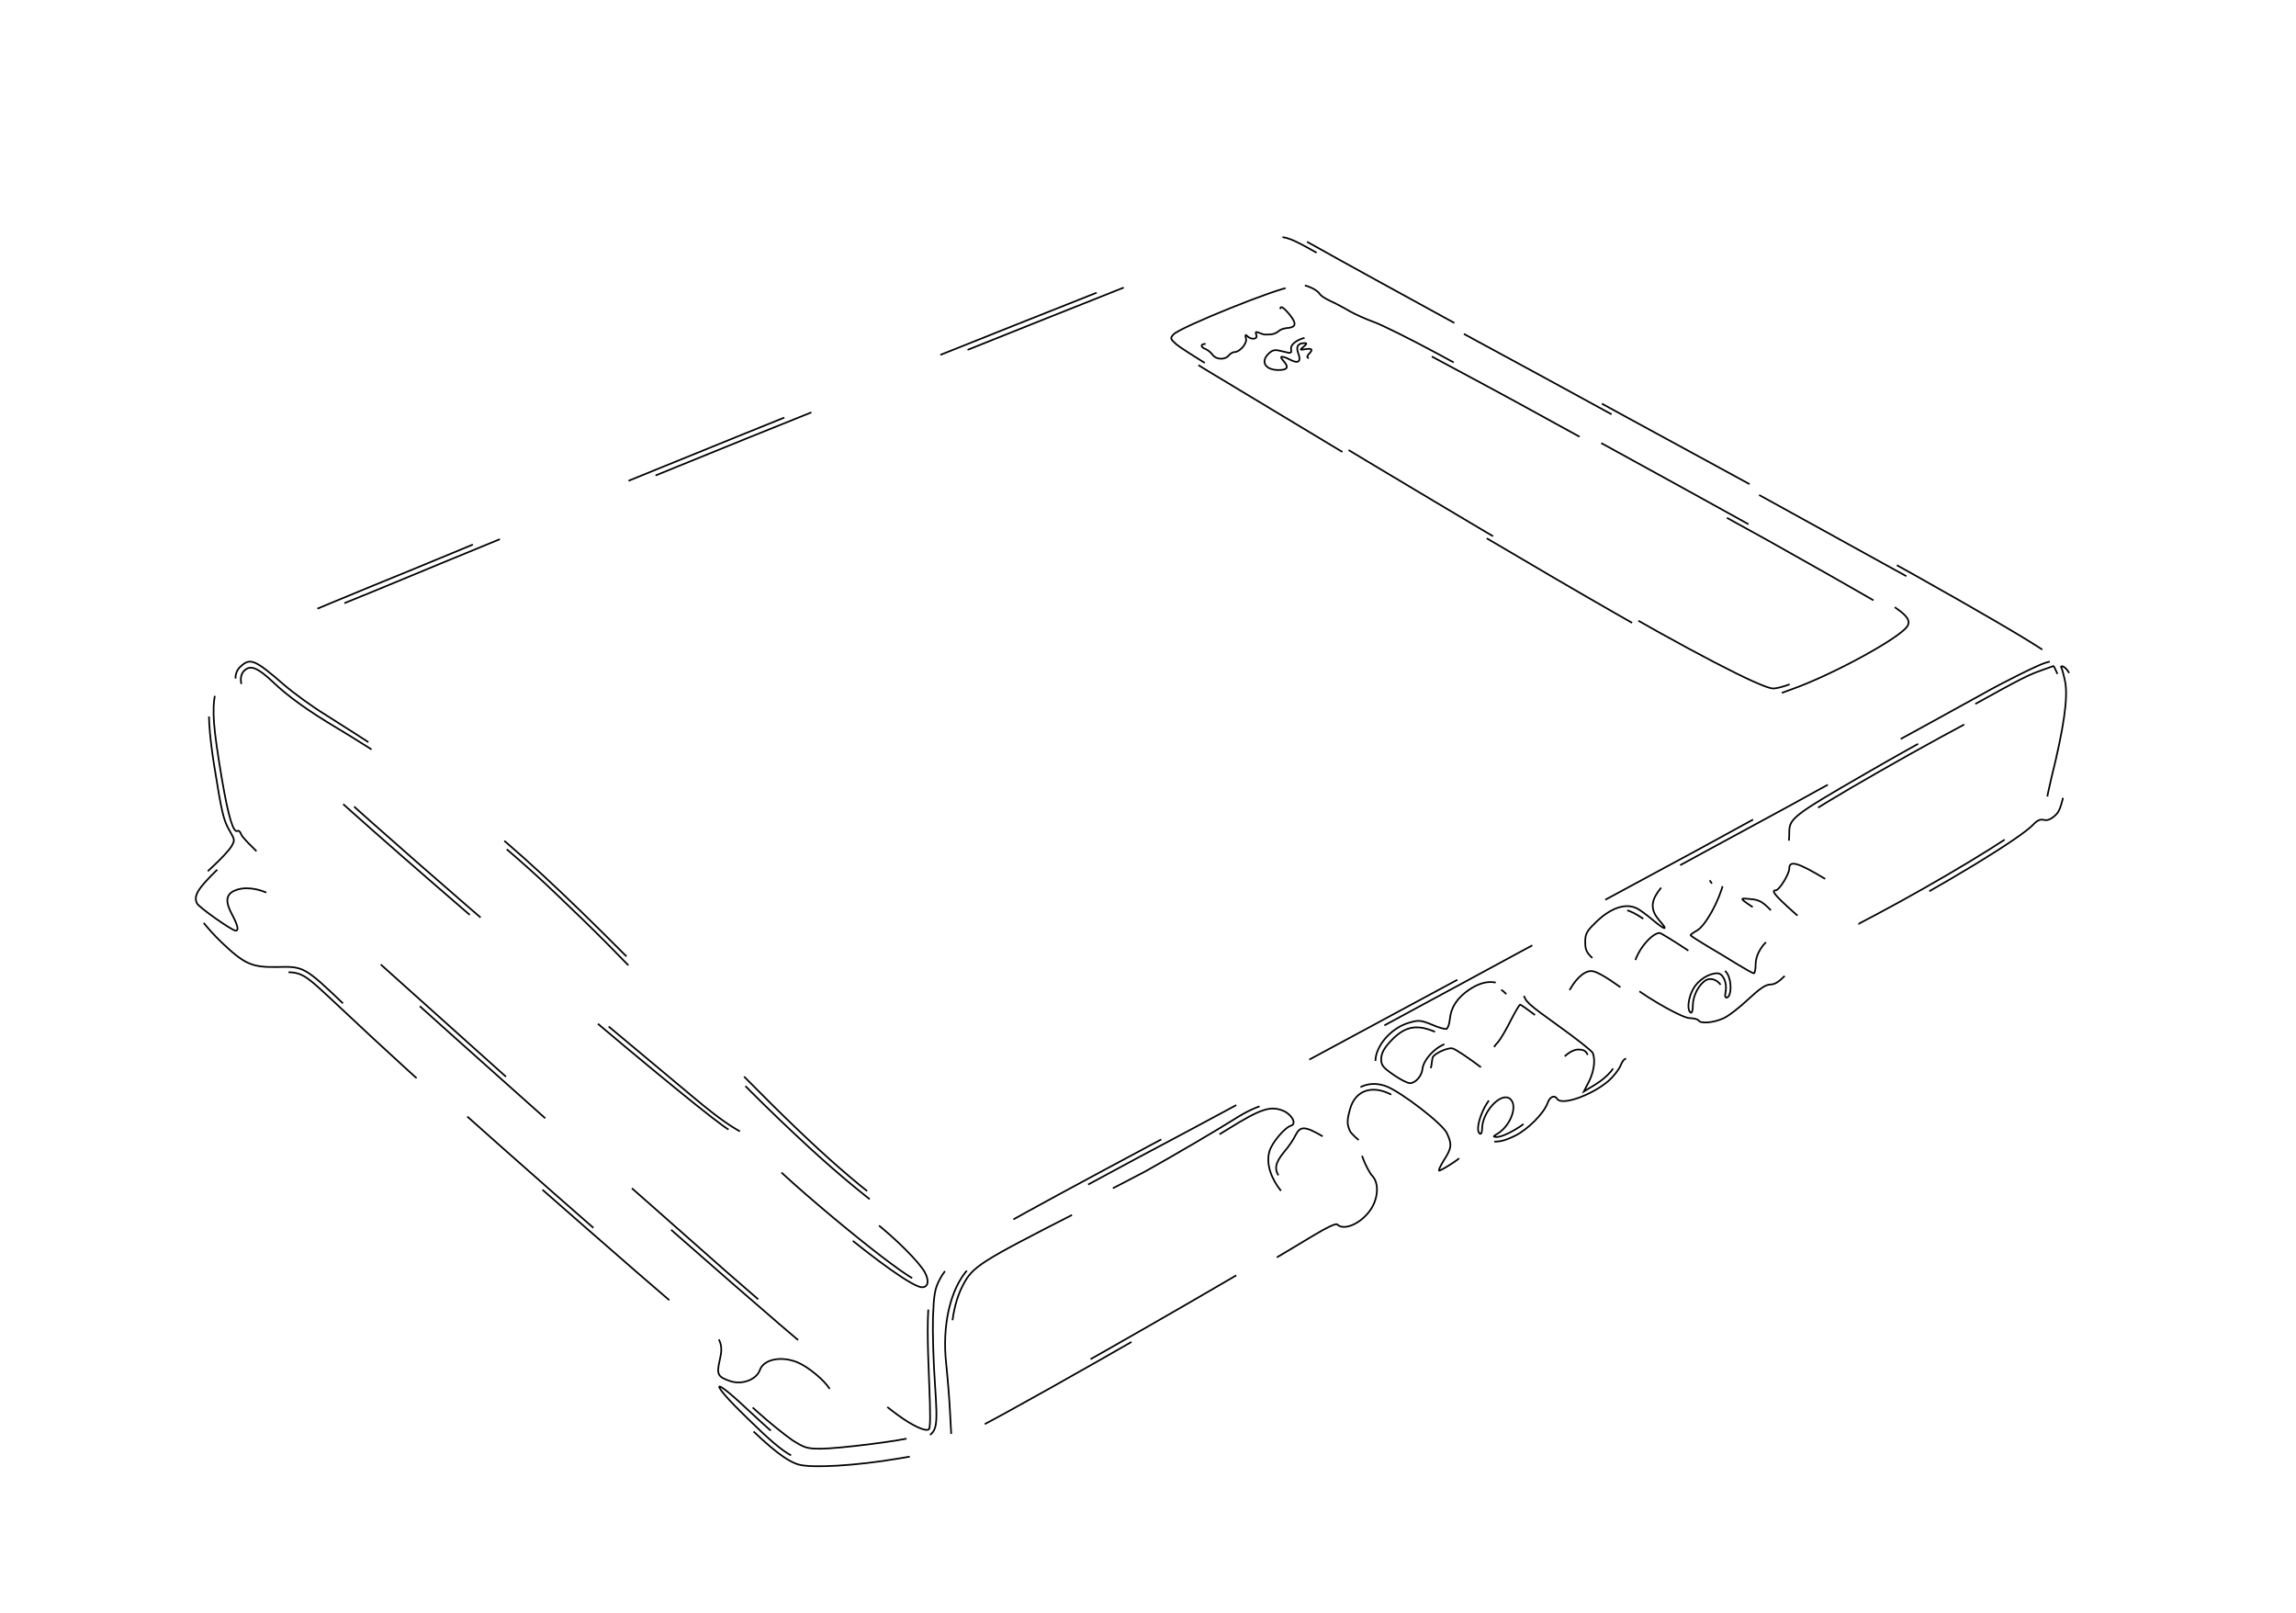
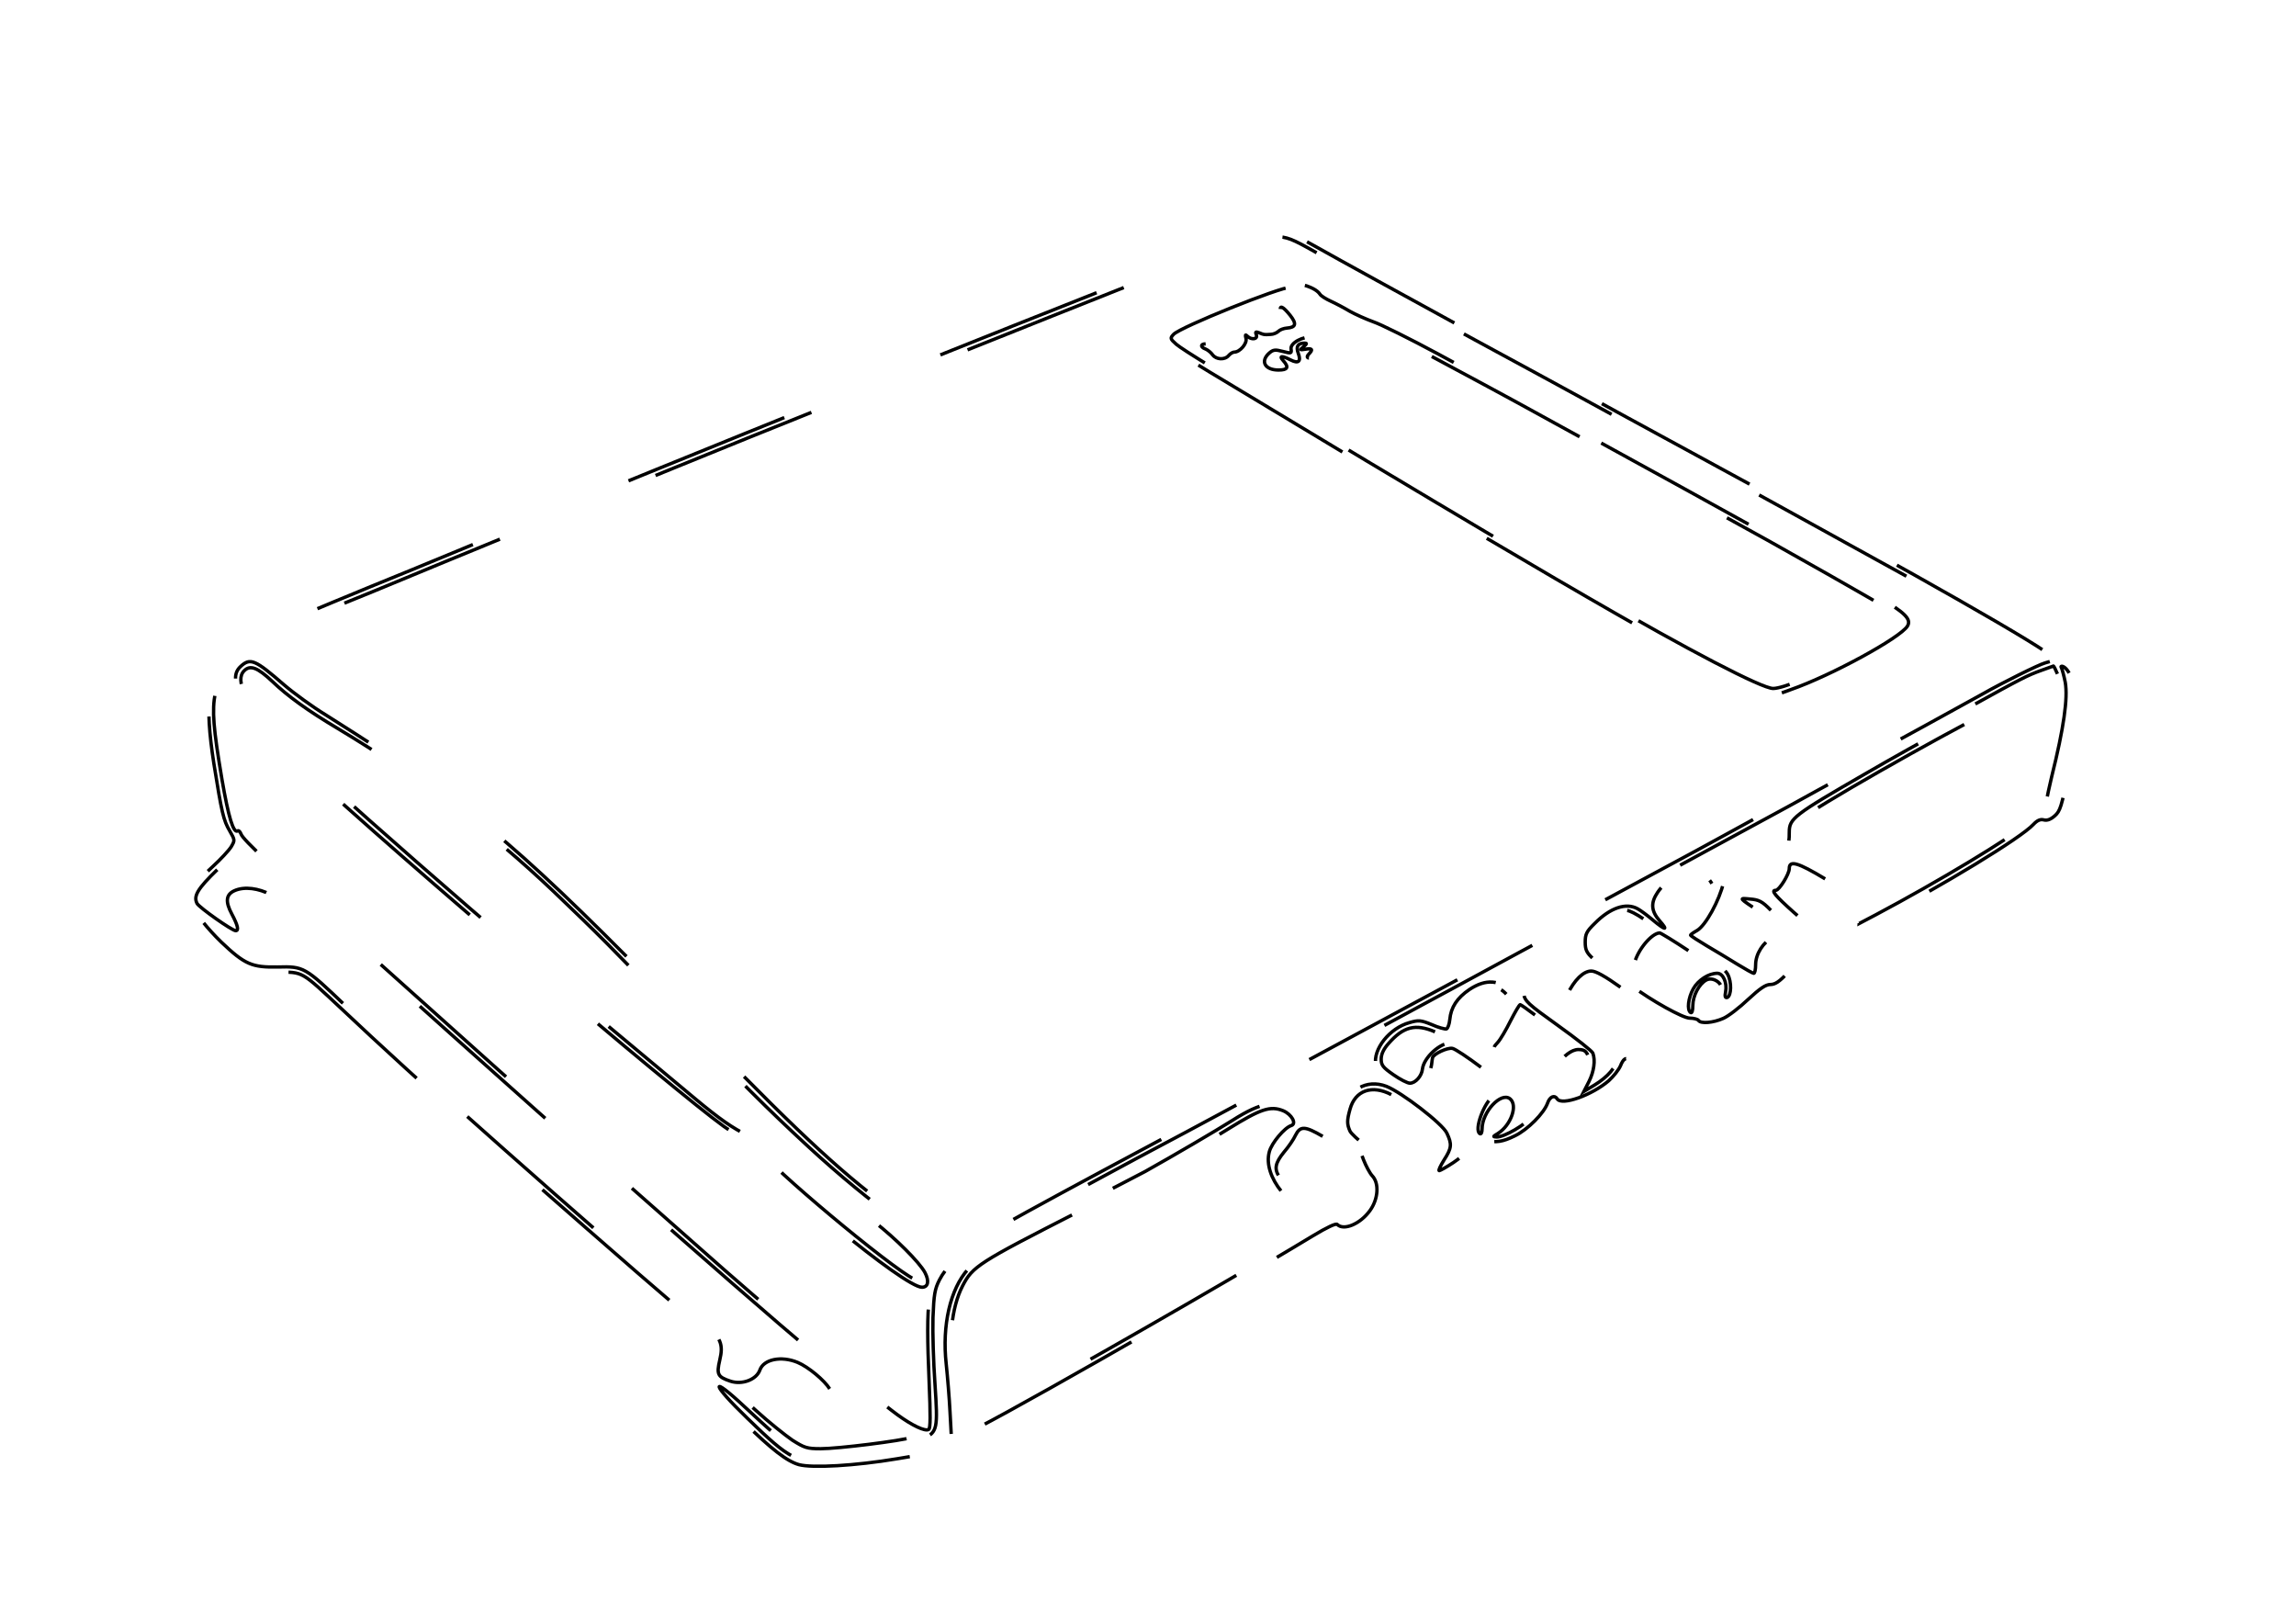
<svg xmlns="http://www.w3.org/2000/svg" version="1.0" width="1024pt" height="719pt" viewBox="0 0 1024 719" preserveAspectRatio="xMidYMid meet">
  <style>
            path {
                vector-effect: non-scaling-stroke;
                stroke-dasharray: 100;
                stroke-dashoffset: 100;
-                 stroke-width: 1px;
+                 stroke-width: 2px;
                stroke: black;
                fill: transparent;
-                 animation: draw 2s linear forwards, fill_shape 1s 2s forwards;
+                 animation: draw_and_fill 3s ease-in-out forwards;
            }

-             @keyframes draw {
+             @keyframes draw_and_fill {
                0% {
                    stroke-dashoffset: 100;
+                     fill: transparent;
+                 }
+                 60% {
+                     stroke-dashoffset: 0;
+                     fill: transparent;
                }
                100% {
                    stroke-dashoffset: 0;
-                 }
-             }
- 
-             @keyframes fill_shape {
-                 0% {
-                     fill: transparent;
-                 }
-                 100% {
                    fill: black;
                }
            }
        </style>
  <g transform="translate(0,719) scale(0.1,-0.1)" fill="#000000" stroke="none">
    <path d="M5590 6156 c-25 -7 -117 -41 -205 -76 -1213 -478 -2137 -850 -3285 -1322 -173 -72 -373 -154 -445 -183 -512 -211 -582 -243 -635 -297 -92 -91 -109 -220 -66 -494 35 -218 42 -251 71 -300 23 -40 23 -41 6 -70 -10 -16 -47 -56 -82 -88 -83 -77 -91 -89 -96 -148 -4 -66 18 -106 114 -200 110 -108 143 -123 269 -123 118 0 104 8 290 -166 154 -146 411 -380 539 -493 351 -309 816 -716 910 -795 145 -123 213 -188 220 -212 4 -11 -1 -39 -10 -63 -13 -33 -14 -49 -6 -64 6 -11 8 -27 5 -35 -10 -26 22 -69 128 -173 130 -128 198 -180 251 -195 60 -16 252 -5 437 26 184 30 210 38 240 70 19 21 22 34 22 97 -1 40 -6 116 -12 168 -21 198 -7 338 43 436 45 87 70 103 517 331 294 150 480 252 668 369 145 90 188 104 245 81 38 -16 61 -58 36 -66 -30 -9 -88 -78 -98 -117 -30 -110 94 -262 236 -292 l37 -8 -54 -33 c-235 -145 -873 -514 -1280 -740 -271 -151 -319 -181 -290 -181 31 0 1049 579 1545 879 63 38 103 57 109 51 29 -29 103 2 146 62 37 51 42 122 10 155 -11 12 -28 44 -39 72 l-19 51 62 -46 c134 -99 219 -119 311 -72 84 44 132 84 146 123 13 34 16 36 44 30 47 -11 76 -7 131 20 58 28 130 101 146 146 10 29 31 38 43 19 20 -32 156 17 230 81 21 19 44 48 52 66 13 33 27 41 38 23 22 -35 97 15 135 91 43 83 24 119 -107 215 -57 41 -103 78 -103 81 0 6 39 -18 86 -52 89 -67 230 -145 260 -145 18 0 36 -5 39 -10 10 -16 66 -11 111 9 23 10 73 49 111 85 53 49 78 66 99 66 21 0 40 13 75 50 33 36 70 61 126 86 43 20 92 46 108 58 17 12 84 51 150 85 314 165 659 375 714 435 17 18 31 24 46 20 15 -4 31 2 49 18 24 21 31 41 61 198 63 331 54 490 -30 490 -13 0 -29 7 -36 16 -35 43 -611 371 -1409 804 -496 269 -1770 966 -1865 1021 -153 87 -205 100 -295 75z m282 -93 c68 -39 200 -112 293 -163 94 -51 190 -104 215 -118 47 -26 311 -169 510 -277 63 -34 205 -112 315 -172 110 -61 236 -129 280 -153 103 -55 726 -398 915 -503 80 -44 174 -96 210 -115 120 -66 478 -277 507 -299 l28 -22 -24 -7 c-29 -8 -190 -88 -276 -137 -65 -36 -439 -242 -545 -299 -126 -68 -516 -281 -610 -333 -52 -29 -185 -101 -295 -160 -308 -166 -420 -227 -680 -368 -235 -127 -1259 -679 -1525 -822 -391 -209 -590 -317 -725 -393 -146 -81 -152 -83 -206 -80 -63 5 -103 25 -255 134 -224 159 -432 351 -829 760 -761 786 -997 996 -1435 1282 -98 64 -228 147 -287 184 -59 36 -143 97 -187 135 -129 112 -150 121 -193 81 -32 -29 -30 -72 7 -145 31 -62 135 -191 188 -234 16 -13 94 -83 173 -154 517 -470 1733 -1498 1814 -1535 22 -10 48 -21 57 -24 9 -3 32 -29 51 -58 89 -138 671 -618 749 -618 28 0 33 28 13 66 -25 46 -129 150 -227 227 -176 136 -477 342 -563 384 -67 32 -127 74 -235 164 -80 67 -221 185 -315 263 -552 458 -1397 1198 -1550 1357 -139 145 -189 245 -146 288 27 27 59 15 126 -48 69 -66 158 -130 289 -208 368 -221 680 -457 968 -731 199 -190 264 -256 524 -527 308 -321 427 -440 609 -608 283 -261 559 -457 644 -457 21 0 18 -5 -28 -56 -83 -91 -93 -160 -77 -540 6 -144 6 -203 -2 -208 -16 -10 -73 17 -139 65 -126 92 -597 489 -883 744 -69 61 -260 230 -425 375 -165 145 -381 337 -480 426 -99 89 -342 307 -540 484 -463 415 -592 536 -600 561 -4 10 -10 17 -15 14 -19 -12 -41 61 -70 229 -39 232 -45 307 -30 385 29 158 83 201 436 344 87 36 213 87 279 114 380 158 1040 428 1335 548 113 46 257 104 320 130 177 72 1487 596 1650 660 80 32 231 91 335 132 280 111 290 114 367 109 61 -3 77 -9 190 -73z m3304 -1878 c18 -43 18 -51 -1 -35 -23 19 -77 5 -190 -49 -126 -60 -422 -220 -667 -362 -319 -184 -338 -199 -338 -260 0 -65 -7 -71 -47 -43 -20 13 -50 24 -67 24 -76 -1 -165 -74 -188 -155 -13 -45 -28 -68 -28 -42 0 30 -45 50 -101 45 -58 -6 -121 -45 -156 -97 -32 -47 -29 -83 8 -126 41 -46 27 -45 -30 3 -25 21 -56 44 -68 50 -51 28 -122 4 -190 -65 -37 -36 -43 -48 -43 -84 0 -35 6 -47 36 -75 19 -19 33 -34 30 -34 -11 0 -81 48 -115 79 -19 17 -42 33 -52 36 -28 9 -103 -29 -148 -75 -41 -43 -59 -99 -48 -156 l4 -25 -26 24 c-63 59 -124 63 -197 15 -56 -38 -83 -80 -88 -134 -2 -21 -9 -40 -15 -42 -6 -2 -36 6 -65 19 -49 20 -59 21 -100 9 -88 -24 -164 -119 -150 -189 9 -43 -12 -48 -49 -13 -67 65 -135 62 -205 -9 -31 -30 -47 -60 -67 -119 l-26 -80 -28 21 c-64 47 -136 35 -263 -46 -78 -49 -257 -154 -391 -229 -27 -14 -155 -81 -285 -148 -407 -207 -460 -237 -505 -288 -79 -88 -116 -249 -97 -422 6 -57 14 -153 17 -214 l6 -110 -27 -22 c-15 -11 -51 -25 -79 -31 -157 -29 -334 -53 -423 -58 -159 -9 -189 6 -382 194 -160 154 -168 197 -10 49 224 -208 230 -211 403 -203 148 7 351 39 395 62 61 31 63 44 50 242 -7 98 -11 232 -9 298 4 103 8 127 29 168 28 55 86 112 135 133 19 7 53 27 77 42 24 16 183 105 353 197 301 163 356 192 535 287 202 108 944 507 1055 568 28 15 219 118 425 230 206 111 427 230 490 265 164 89 564 307 635 345 33 18 128 69 210 115 184 101 238 130 385 210 63 34 197 108 298 164 226 125 255 140 317 162 28 10 51 18 53 19 2 0 10 -16 18 -35z m52 4 c37 -69 -28 -579 -80 -622 -12 -10 -25 -14 -29 -10 -4 4 10 80 31 168 55 221 73 352 61 422 -6 30 -14 59 -17 65 -4 6 -1 9 7 6 8 -3 20 -15 27 -29z m-57 -71 c15 -28 5 -147 -27 -308 -39 -198 -58 -253 -101 -291 -73 -64 -398 -260 -675 -407 l-76 -40 5 53 c5 50 3 56 -23 82 -43 42 -218 143 -260 150 -33 5 -35 8 -29 32 4 14 9 47 12 73 4 38 12 54 37 76 57 50 582 350 865 494 223 113 252 123 272 86z m-1261 -693 c36 -19 38 -37 6 -58 -35 -23 -69 -84 -71 -126 l-1 -36 -62 3 c-94 4 -87 -10 43 -95 39 -25 80 -55 92 -66 l22 -20 -32 -16 c-43 -22 -77 -75 -77 -122 0 -22 -4 -39 -8 -39 -5 0 -37 18 -73 40 -35 22 -97 59 -136 82 -40 24 -73 45 -73 48 0 3 13 12 29 21 38 22 99 133 118 214 18 80 60 140 116 166 51 23 69 23 107 4z m-6595 -220 c407 -369 969 -871 1420 -1271 808 -715 1206 -1050 1326 -1118 l41 -24 -33 -11 c-50 -16 -331 -51 -409 -51 -61 0 -72 4 -126 38 -32 22 -106 81 -162 132 l-104 94 44 11 c23 7 50 15 59 19 10 5 20 -2 30 -20 19 -35 113 -112 168 -136 107 -48 190 33 132 128 -24 39 -96 99 -144 119 -73 30 -151 14 -168 -34 -15 -43 -79 -67 -131 -50 -57 19 -63 30 -48 94 17 71 5 100 -68 162 -497 422 -1351 1179 -1602 1419 -181 173 -185 175 -302 172 -114 -2 -146 11 -251 111 -63 61 -118 131 -103 131 3 0 34 -20 67 -45 82 -60 129 -71 129 -29 0 11 6 10 28 -6 16 -12 47 -24 70 -27 78 -11 122 15 122 72 0 90 -163 175 -255 133 -37 -17 -41 -48 -11 -104 27 -51 32 -74 17 -74 -16 0 -162 103 -172 121 -17 33 1 65 92 153 49 48 89 94 89 103 0 20 -21 37 255 -212z m6590 108 c-14 -21 -26 -51 -26 -68 -1 -18 -3 -23 -6 -12 -7 26 3 60 28 90 30 40 34 33 4 -10z m235 -42 c63 -37 121 -79 129 -93 16 -27 9 -83 -13 -114 -13 -17 -13 -14 -3 23 9 34 8 45 -6 67 -23 35 -52 33 -93 -8 -30 -30 -41 -61 -35 -98 4 -24 -37 1 -118 73 -85 76 -104 99 -81 99 15 0 60 72 60 97 0 38 37 28 160 -46z m-194 22 c-19 -38 -46 -62 -46 -41 0 23 47 84 58 73 2 -2 -3 -16 -12 -32z m-311 -43 l23 -36 -47 -79 c-38 -65 -52 -80 -77 -86 -40 -8 -63 2 -107 44 -46 43 -48 74 -7 121 41 46 105 77 154 74 32 -3 43 -9 61 -38z m-6481 -51 c40 -10 123 -66 113 -76 -3 -2 -21 7 -42 21 -61 42 -133 46 -168 11 -13 -13 -16 -13 -21 1 -8 20 0 33 28 44 29 12 40 12 90 -1z m6744 -68 c48 -47 172 -119 227 -131 29 -6 28 -7 -42 -43 l-73 -37 0 35 c0 43 -47 93 -160 168 -98 65 -96 63 -44 58 38 -3 53 -10 92 -50z m62 -3 c47 -44 56 -55 32 -42 -65 37 -135 105 -104 104 4 -1 36 -28 72 -62z m270 -19 c0 -26 -7 -46 -20 -59 -22 -22 -65 -27 -72 -7 -9 23 12 76 38 96 35 28 54 17 54 -30z m-7025 22 c68 -44 80 -58 66 -75 -21 -25 -72 -29 -119 -11 -46 19 -87 67 -78 90 8 23 94 19 131 -4z m6124 -38 c28 -21 51 -40 51 -43 0 -3 -16 -15 -35 -27 -36 -24 -68 -75 -80 -130 -4 -19 -13 -33 -21 -33 -24 0 -87 36 -121 70 -39 38 -42 70 -12 111 24 34 114 89 145 89 12 0 44 -17 73 -37z m201 -142 c116 -74 120 -79 93 -85 -15 -4 -38 -14 -50 -22 -31 -20 -63 -86 -63 -130 0 -45 0 -45 -147 49 -86 55 -108 73 -98 81 7 6 18 28 24 50 16 62 77 134 113 136 4 0 62 -35 128 -79z m78 -3 c134 -82 189 -112 223 -121 23 -6 22 -9 -30 -61 -55 -56 -153 -116 -187 -116 -17 1 -17 2 3 19 30 25 63 82 63 108 0 32 -42 58 -70 43 -32 -17 -60 -70 -60 -113 0 -23 -4 -36 -10 -32 -17 11 -11 65 12 106 22 39 69 69 107 69 26 0 45 -43 37 -83 -4 -20 -2 -27 7 -25 19 7 21 70 2 104 -9 17 -44 48 -78 70 -33 21 -84 54 -111 71 -28 18 -45 33 -38 33 7 0 65 -32 130 -72z m349 37 c10 -28 -26 -104 -57 -120 -40 -21 -50 -19 -50 10 0 75 86 163 107 110z m19 -94 c-16 -29 -73 -78 -82 -68 -2 2 7 12 21 21 29 19 64 84 67 123 1 21 2 19 5 -9 2 -21 -2 -50 -11 -67z m-981 59 c10 -12 34 -30 53 -42 l34 -21 -31 -19 c-39 -25 -101 -124 -101 -162 0 -22 12 -41 46 -74 45 -43 188 -142 205 -142 5 0 9 -11 9 -24 0 -32 -39 -78 -98 -114 l-48 -29 23 45 c22 44 29 94 17 126 -3 9 -73 64 -154 122 -138 99 -149 109 -155 144 -13 75 22 138 105 193 33 23 73 21 95 -3z m232 -162 c100 -72 117 -88 89 -88 -40 0 -127 -137 -112 -176 15 -39 -197 114 -220 158 -14 27 -14 33 6 73 31 65 72 105 107 105 20 0 61 -23 130 -72z m424 0 c4 -38 -39 -108 -67 -108 -21 0 -18 49 6 88 20 32 59 45 61 20z m-933 -31 l32 -33 -26 -25 c-38 -35 -84 -109 -84 -136 0 -49 -45 -38 -118 29 -38 35 -40 39 -31 71 13 48 42 81 91 106 63 31 98 28 136 -12z m128 -93 c32 -26 85 -64 117 -86 l59 -40 -29 -17 c-46 -29 -92 -88 -98 -128 -4 -21 -7 -41 -8 -45 -3 -12 -197 122 -213 147 -15 22 -14 26 6 47 12 13 37 56 57 96 20 39 39 72 43 72 3 0 33 -21 66 -46z m514 18 c0 -4 -14 -16 -30 -26 -36 -21 -79 -82 -91 -128 -7 -28 -8 -24 -5 20 3 57 24 88 81 123 32 20 45 23 45 11z m-660 -71 c-18 -28 -33 -51 -36 -51 -7 0 17 53 37 82 34 47 33 25 -1 -31z m690 22 c0 -52 -72 -133 -117 -133 -34 0 16 102 65 135 46 32 52 31 52 -2z m-990 -44 c37 -16 53 -18 68 -10 17 9 28 4 68 -29 29 -24 59 -40 74 -40 17 0 34 -10 48 -29 17 -23 106 -87 230 -167 11 -7 -16 -60 -48 -97 -39 -44 -130 -97 -165 -97 -18 1 -17 2 6 16 58 37 89 125 54 154 -40 33 -125 -58 -125 -134 0 -15 -4 -25 -10 -21 -27 16 19 141 62 169 65 42 113 24 113 -43 0 -47 10 -54 19 -14 12 45 -12 80 -103 147 -47 35 -110 82 -140 105 -31 24 -64 41 -80 41 -49 0 -121 -66 -127 -117 -3 -31 -31 -63 -56 -63 -11 0 -44 17 -74 38 -46 32 -54 42 -54 69 0 22 10 44 32 69 67 77 121 90 208 53z m205 -158 l102 -79 -32 -15 c-43 -20 -80 -70 -97 -129 l-14 -48 -79 54 c-44 29 -91 65 -104 80 -26 28 -30 70 -10 107 6 13 13 32 14 44 1 11 3 23 4 28 3 17 67 47 89 42 13 -3 70 -41 127 -84z m476 55 c17 -36 2 -92 -32 -129 l-29 -32 26 47 c27 51 29 85 3 101 -44 28 -109 -33 -120 -113 -4 -34 -8 -41 -14 -27 -23 54 63 177 124 177 24 0 34 -6 42 -24z m235 -1 c-11 -8 -25 -15 -30 -15 -6 1 0 7 14 15 32 19 40 18 16 0z m-270 -40 c9 -23 -27 -84 -63 -106 l-33 -21 0 25 c0 72 77 153 96 102z m-977 -30 c42 -38 62 -43 81 -20 10 13 16 11 44 -9 57 -43 94 -58 116 -46 16 9 20 8 20 -5 0 -26 65 -89 154 -149 48 -31 86 -64 86 -73 0 -30 -34 -71 -88 -107 -30 -20 -59 -36 -63 -36 -5 0 5 21 21 47 35 54 36 71 13 120 -19 42 -203 183 -270 209 -89 34 -175 -17 -188 -112 -4 -27 -9 -52 -11 -56 -10 -17 -73 15 -111 58 l-41 46 20 47 c50 119 141 155 217 86z m136 -106 c47 -25 194 -131 195 -140 0 -4 -13 -9 -29 -12 -61 -13 -123 -89 -123 -154 l0 -34 -30 19 c-83 53 -186 136 -197 158 -14 31 -14 48 0 98 23 84 98 110 184 65z m525 -65 c0 -34 -75 -113 -92 -96 -7 7 -7 20 1 43 24 69 91 108 91 53z m-771 -90 c23 -4 41 -8 41 -9 0 -1 12 -29 26 -61 l26 -59 -54 52 c-56 52 -142 103 -177 103 -17 0 -18 3 -8 35 l10 35 48 -45 c34 -32 59 -46 88 -51z m-60 -31 c35 -21 86 -63 114 -93 l50 -55 -31 -6 c-17 -4 -43 -14 -58 -23 -29 -20 -63 -88 -64 -128 0 -16 -4 -28 -8 -28 -15 0 -179 128 -196 152 -24 35 -19 62 20 110 20 23 44 58 52 76 21 42 42 41 121 -5z m-150 -5 c-17 -32 -75 -97 -66 -75 4 10 7 22 7 27 0 13 50 70 61 70 5 0 4 -10 -2 -22z m689 -1 c3 -15 0 -16 -21 -6 -48 22 -127 -47 -129 -111 -1 -35 -18 -30 -18 6 0 64 71 137 129 132 25 -2 37 -8 39 -21z m-20 -34 c21 -42 -28 -120 -78 -125 -21 -3 -25 2 -28 29 -4 41 11 69 51 93 39 24 44 25 55 3z m-2819 -150 c320 -225 461 -344 502 -424 22 -44 21 -45 -24 -23 -112 57 -652 509 -688 576 -13 24 20 4 210 -129z m2406 -27 c-27 -28 -48 -60 -55 -85 -14 -53 -24 -53 -16 0 9 55 26 86 62 109 50 34 55 22 9 -24z m112 -33 c-6 -55 -31 -92 -80 -116 -58 -29 -58 -12 -2 46 36 37 54 65 59 91 10 52 30 35 23 -21z m-47 32 c0 -25 -25 -67 -58 -99 -45 -42 -56 -30 -28 30 30 64 86 109 86 69z m-2472 -841 c56 -39 102 -94 102 -122 0 -8 -18 6 -41 32 -61 69 -116 98 -189 98 -64 0 -74 8 -37 26 40 21 105 7 165 -34z m-16 -52 c56 -39 102 -96 94 -117 -16 -42 -148 10 -226 90 -53 54 -47 69 29 63 43 -3 68 -12 103 -36z" pathLength="100" />
    <path d="M5698 5923 c-45 -12 -436 -175 -457 -191 -71 -53 -53 -76 154 -201 88 -53 318 -191 510 -307 1047 -633 1777 -1050 1947 -1115 l58 -22 77 28 c183 64 488 231 520 283 19 31 -12 61 -130 130 -237 138 -1363 759 -1962 1083 -126 68 -257 133 -290 144 -33 12 -80 33 -105 47 -25 15 -63 35 -85 45 -22 10 -44 24 -48 31 -24 37 -126 62 -189 45z m123 -29 l31 -16 -34 -16 c-41 -21 -48 -54 -16 -76 41 -29 108 -14 108 24 0 26 3 25 62 -7 l49 -27 -34 -18 c-26 -13 -36 -26 -41 -53 l-7 -35 -24 27 c-22 26 -24 26 -25 8 0 -18 -5 -20 -32 -18 -46 5 -104 -26 -100 -53 3 -20 1 -21 -37 -11 -34 9 -43 8 -61 -8 -40 -36 -19 -75 42 -75 41 0 48 12 21 42 -20 22 -6 23 33 3 35 -18 48 -7 34 30 -11 30 -2 45 29 45 11 0 9 -4 -5 -16 -18 -15 -18 -15 9 -11 29 5 34 -2 15 -21 -17 -17 -3 -25 21 -12 25 13 26 27 4 52 -10 11 -12 18 -4 18 6 0 19 -9 28 -20 29 -33 73 -20 73 22 0 15 3 17 19 8 45 -24 111 -3 111 36 0 35 66 8 330 -134 151 -81 307 -165 345 -186 39 -21 117 -64 175 -96 96 -52 876 -481 945 -520 445 -250 581 -329 595 -345 6 -7 8 -19 5 -27 -21 -54 -489 -288 -577 -288 -50 0 -384 174 -803 418 -388 225 -554 324 -1007 595 -680 409 -821 496 -852 522 -27 24 -28 27 -12 44 29 32 472 210 524 211 18 0 47 -7 63 -16z m59 -74 c0 -15 -7 -20 -29 -20 -34 0 -51 18 -30 31 26 17 59 10 59 -11z m155 -87 c-24 -6 -44 -23 -27 -23 7 0 12 -5 12 -10 0 -7 -7 -7 -21 0 -16 9 -18 14 -8 26 6 8 23 13 38 13 20 -1 22 -2 6 -6z m-340 -171 c-21 -5 -40 12 -30 28 5 8 13 6 27 -7 18 -16 19 -18 3 -21z" pathLength="100" />
    <path d="M5710 5812 c0 -4 5 -13 10 -18 20 -20 -14 -37 -44 -23 -20 9 -29 9 -41 -1 -9 -7 -14 -19 -11 -27 6 -16 5 -16 -28 -3 -21 8 -26 7 -26 -6 0 -11 -5 -14 -16 -10 -25 9 -34 -2 -24 -29 9 -25 9 -25 -15 -9 -16 10 -34 14 -50 10 -34 -9 -32 -28 3 -21 15 3 21 2 15 -1 -21 -9 -15 -26 7 -19 24 8 27 -10 3 -19 -9 -4 -25 1 -37 12 -35 31 -50 38 -43 18 6 -15 3 -17 -23 -11 -33 7 -43 -11 -12 -22 9 -4 23 -15 30 -25 16 -22 55 -24 72 -3 7 8 18 15 25 15 25 0 58 39 52 61 -4 16 -3 19 6 10 18 -18 48 -14 40 6 -5 13 -3 15 13 9 22 -9 22 -9 51 -7 12 0 28 7 35 14 7 7 24 13 37 14 41 3 45 19 15 57 -28 35 -44 45 -44 28z m-32 -73 c-2 -6 -8 -10 -13 -10 -5 0 -11 4 -13 10 -2 6 4 11 13 11 9 0 15 -5 13 -11z m-228 -119 c0 -5 -4 -10 -10 -10 -5 0 -10 5 -10 10 0 6 5 10 10 10 6 0 10 -4 10 -10z" pathLength="100" />
  </g>
</svg>
